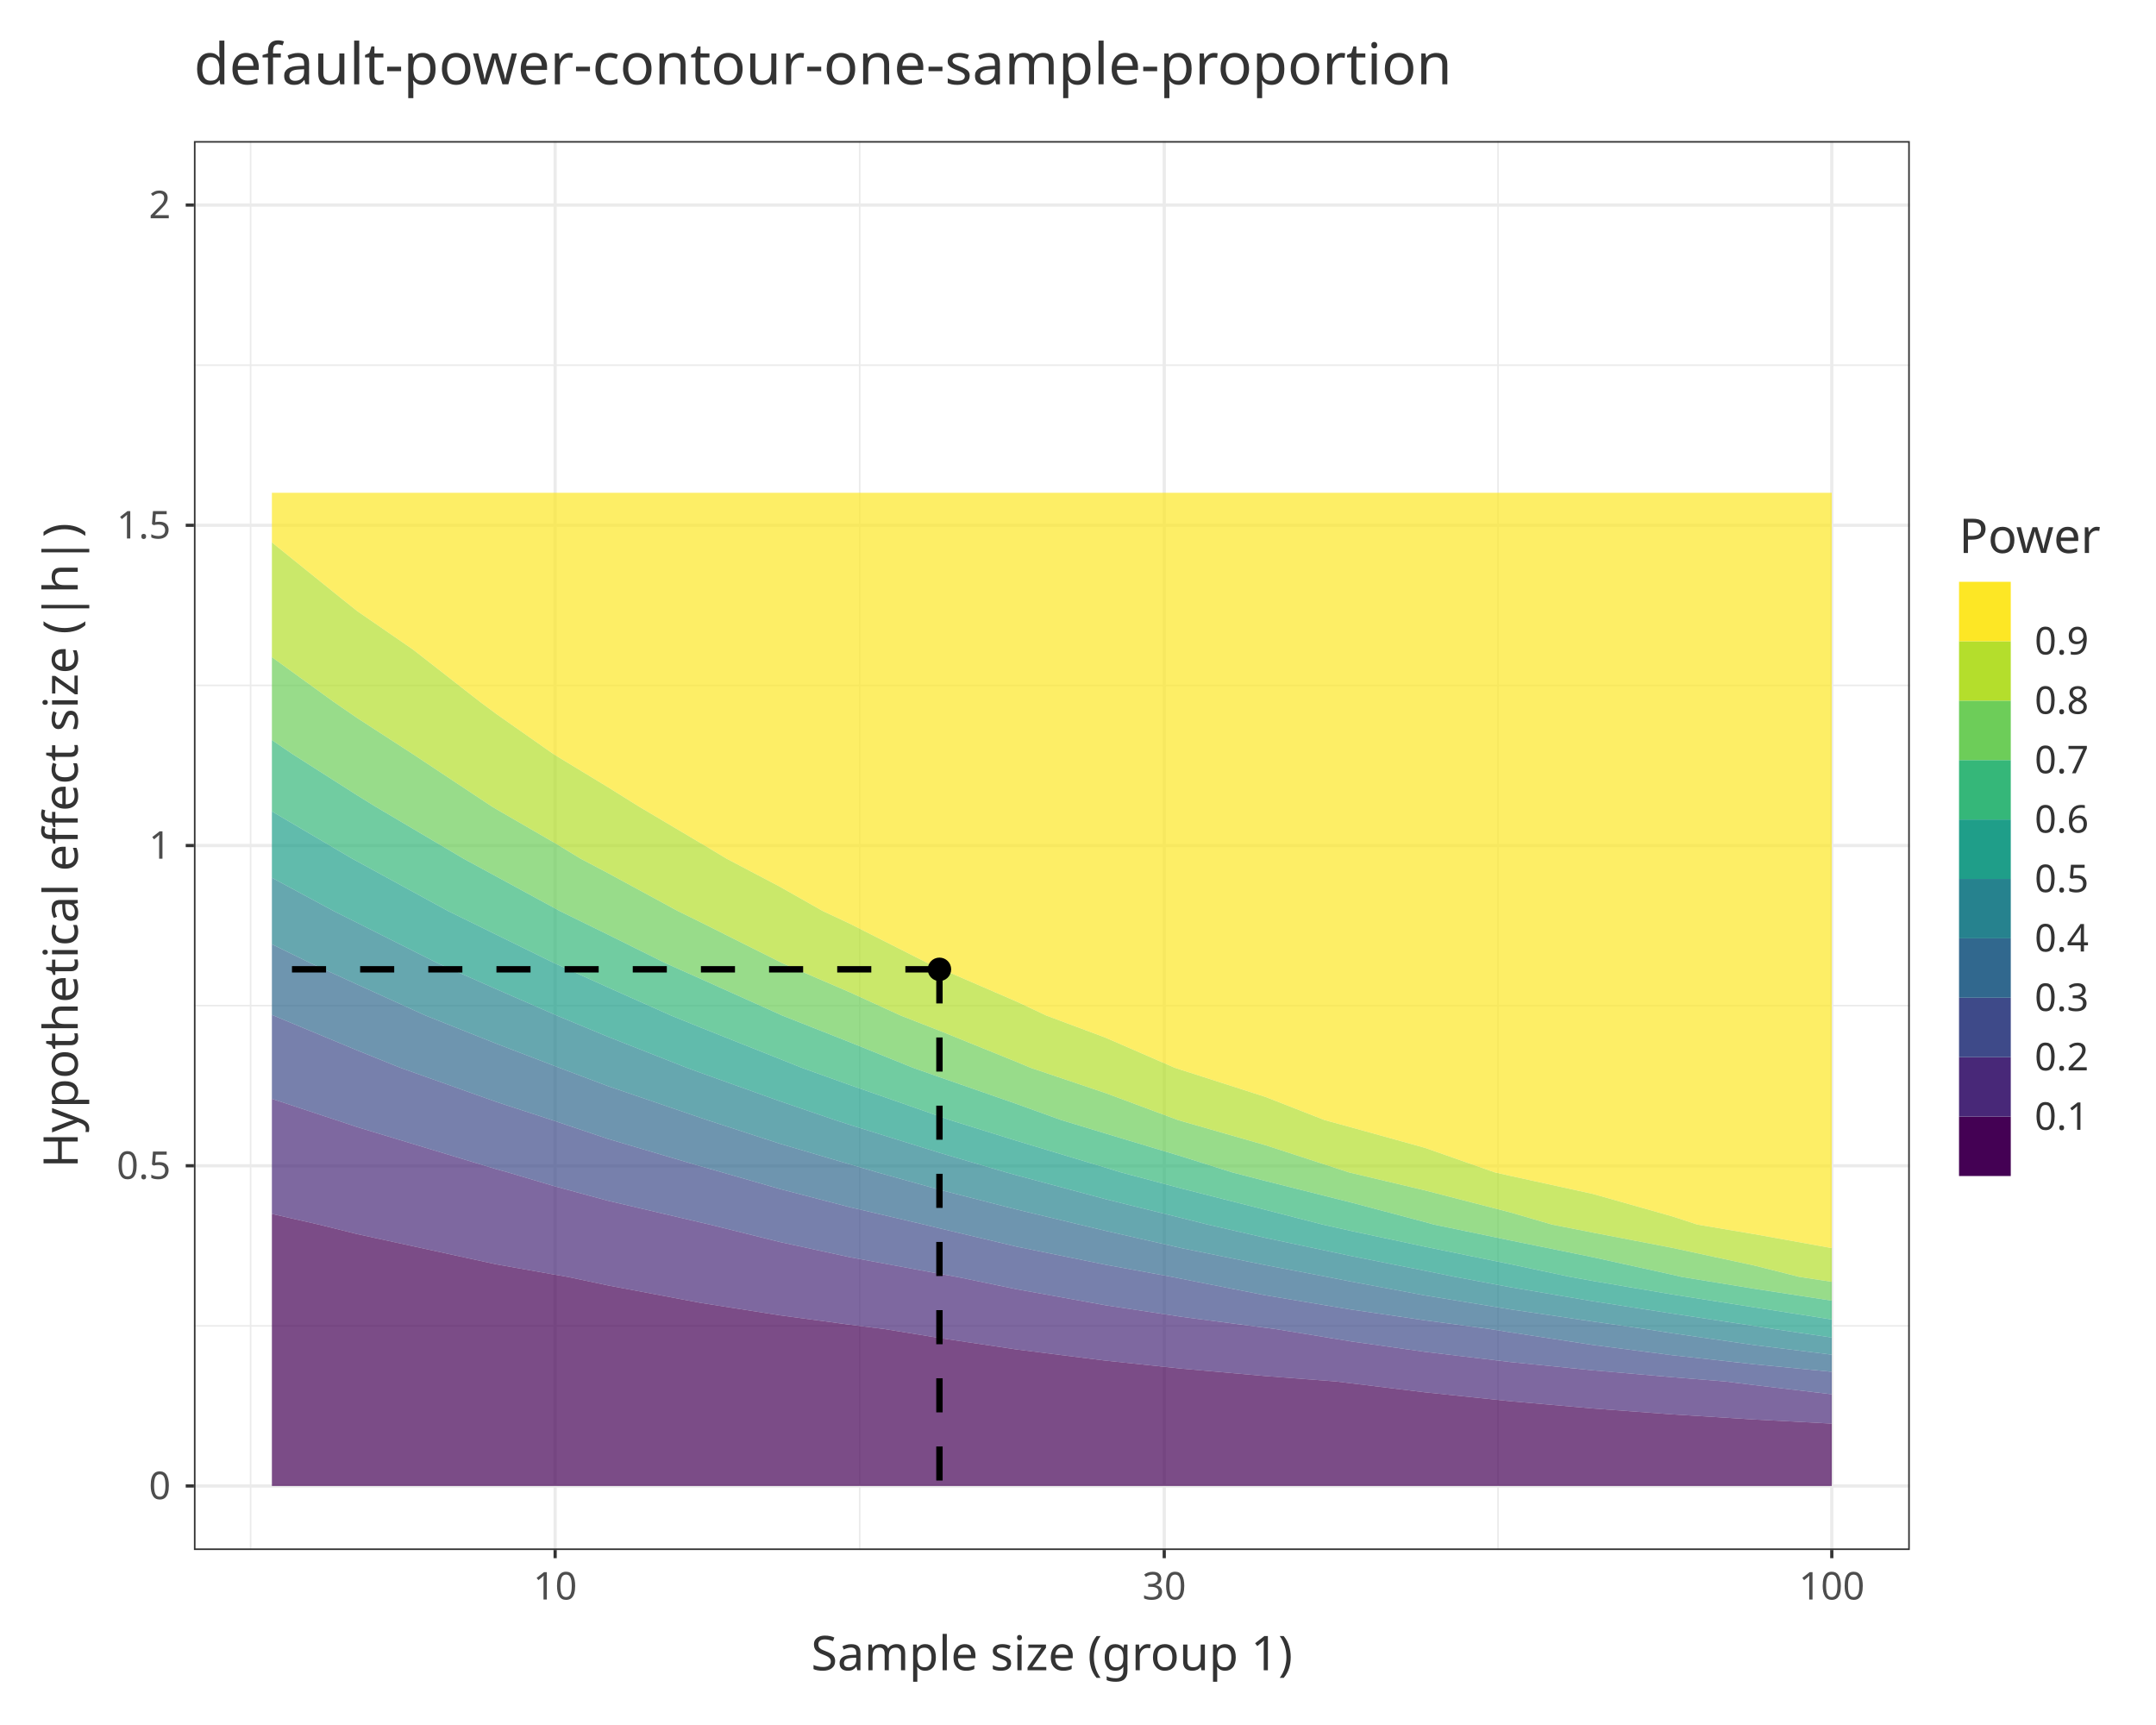
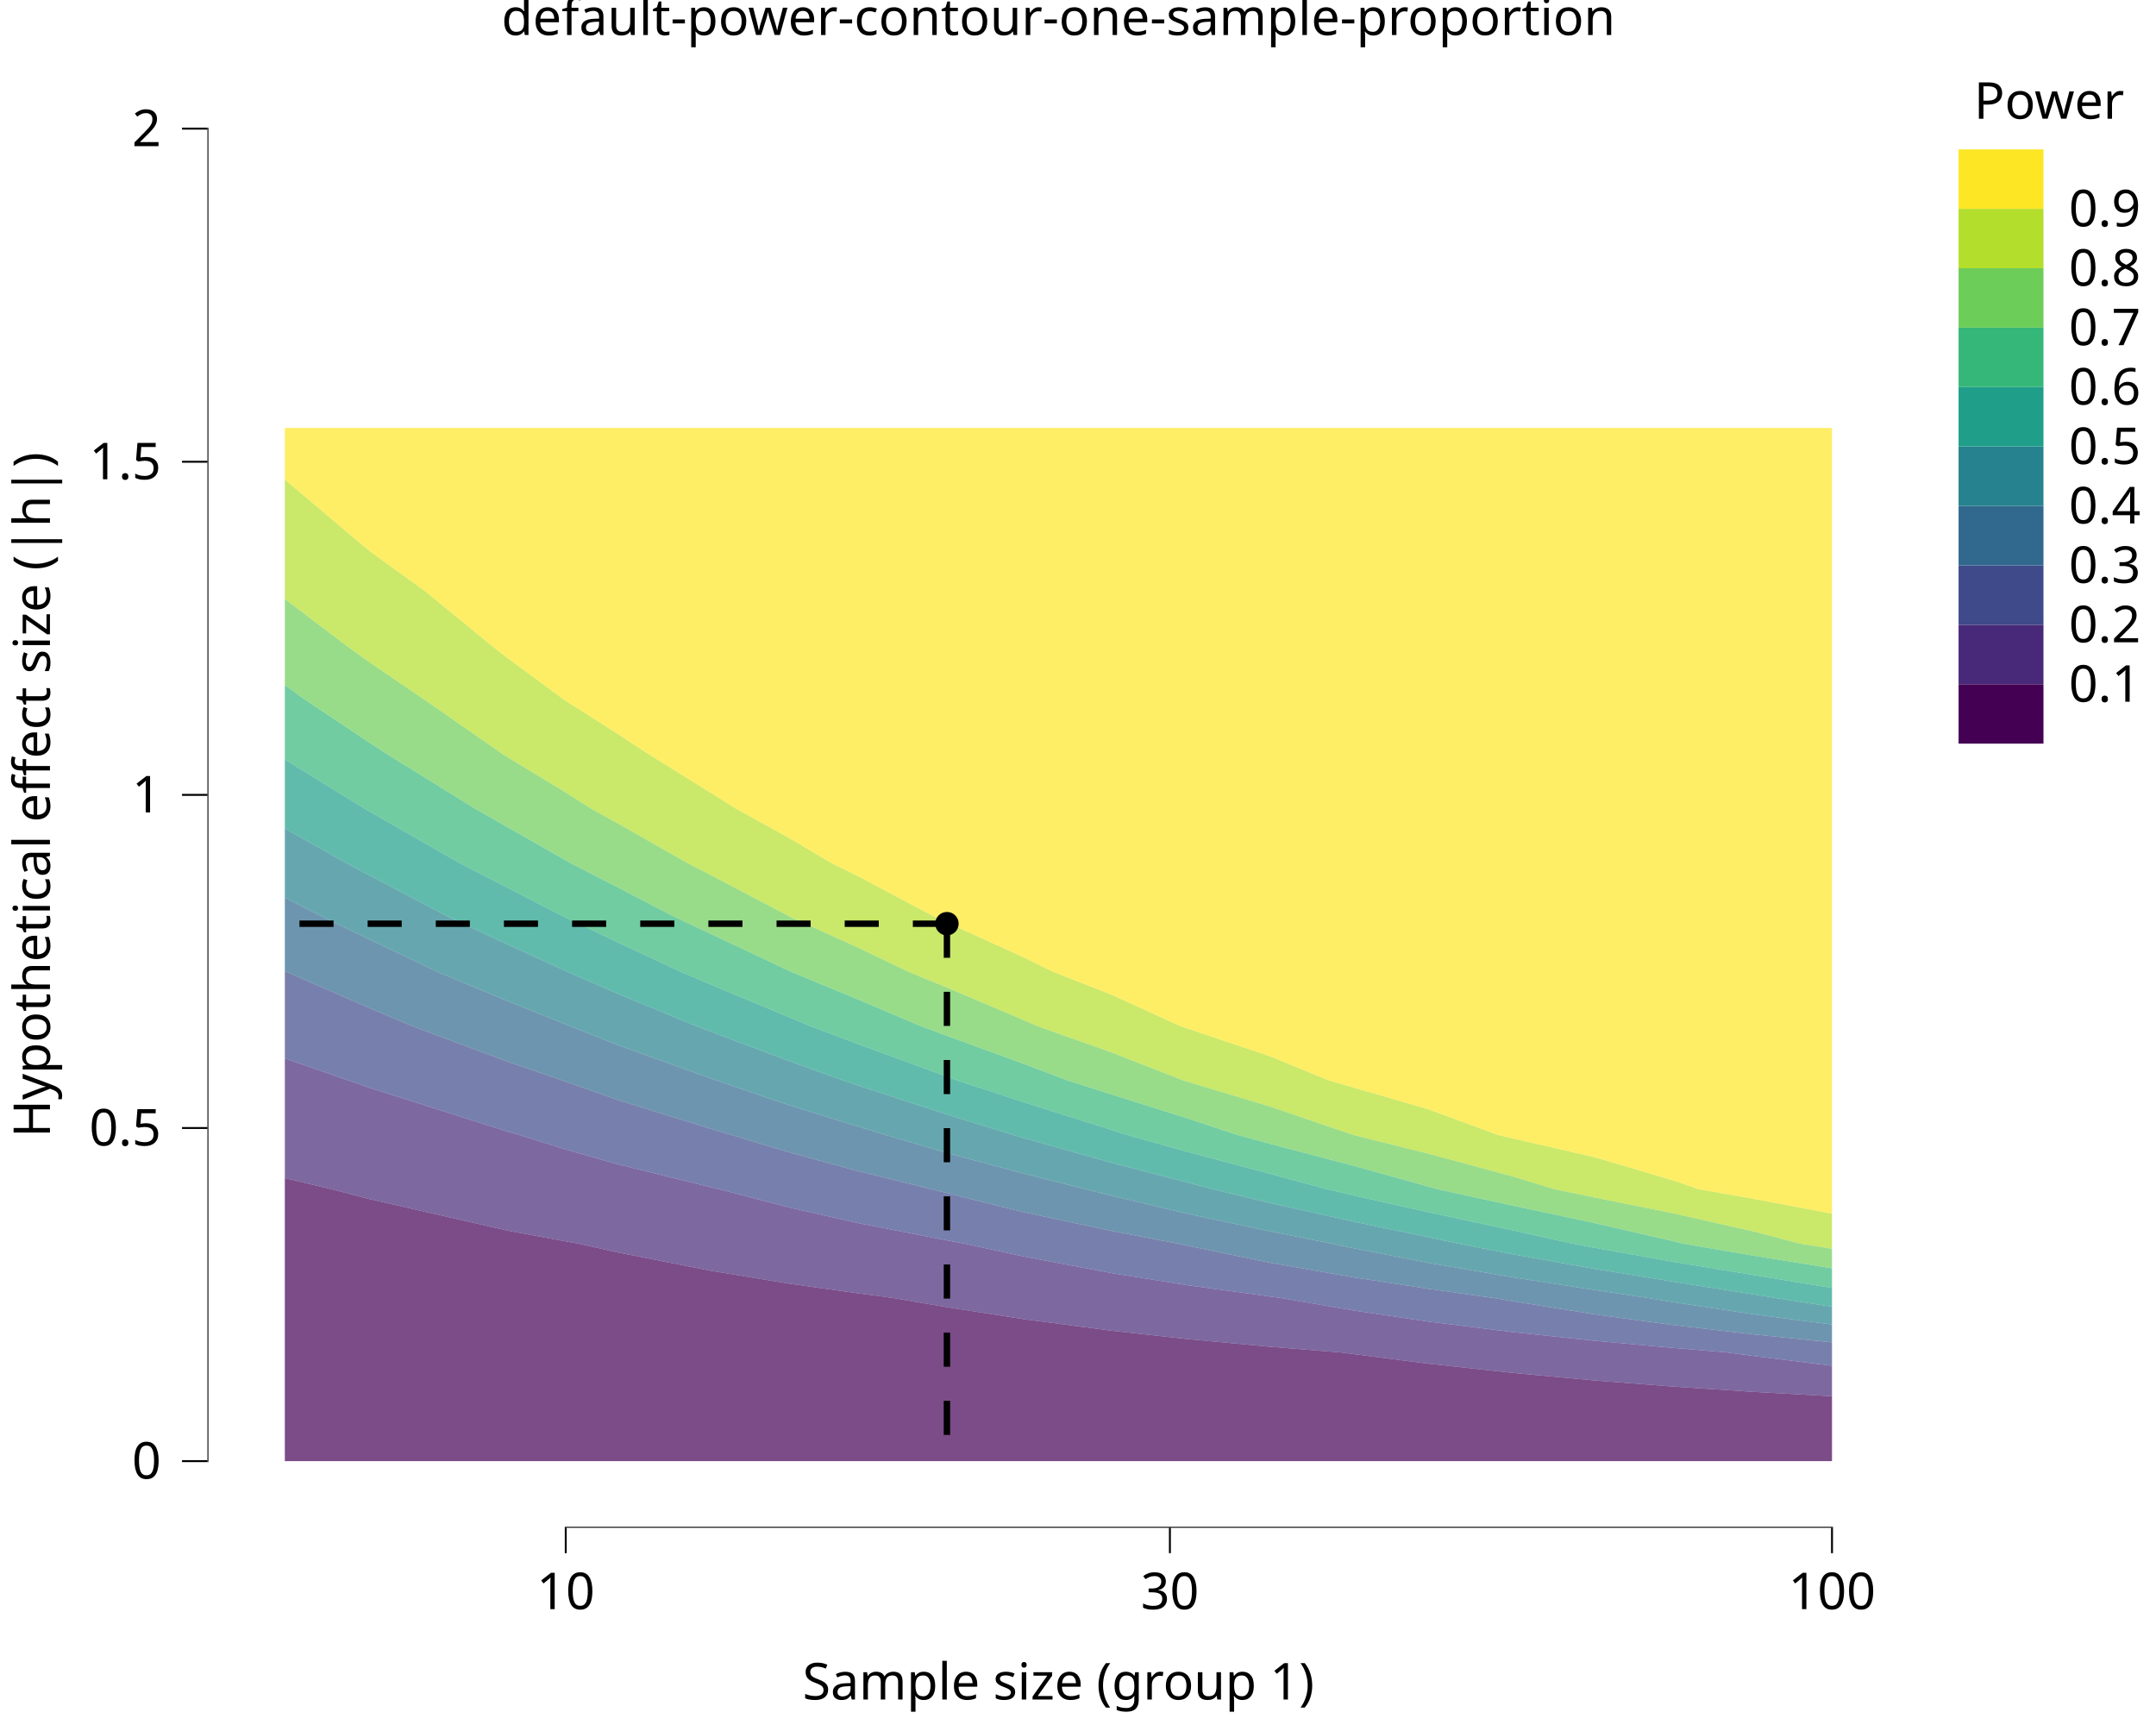
<svg xmlns="http://www.w3.org/2000/svg" class="svglite" data-engine-version="2.0" width="720.00pt" height="576.00pt" viewBox="0 0 720.00 576.00">
  <defs>
    <style type="text/css">
    .svglite line, .svglite polyline, .svglite polygon, .svglite path, .svglite rect, .svglite circle {
      fill: none;
      stroke: #000000;
      stroke-linecap: round;
      stroke-linejoin: round;
      stroke-miterlimit: 10.00;
    }
  </style>
  </defs>
  <rect width="100%" height="100%" style="stroke: none; fill: #FFFFFF;" />
  <defs>
    <clipPath id="cpMC4wMHw3MjAuMDB8MC4wMHw1NzYuMDA=">
      <rect x="0.00" y="0.00" width="720.00" height="576.00" />
    </clipPath>
  </defs>
  <g clip-path="url(#cpMC4wMHw3MjAuMDB8MC4wMHw1NzYuMDA=)">
-     <rect x="0.00" y="0.00" width="720.00" height="576.00" style="stroke-width: 1.07; stroke: none;" />
+     <rect x="0.00" y="0.00" width="720.00" height="576.00" style="stroke-width: 10.67; stroke: none;" />
  </g>
  <defs>
-     <clipPath id="cpNjQuNzZ8NjM3Ljc4fDQ3LjA5fDUxNy41Nw==">
-       <rect x="64.76" y="47.09" width="573.02" height="470.49" />
+     <clipPath id="cpNjkuMjh8NjM3LjYzfDIwLjcxfDUxMC4xNA==">
+       <rect x="69.28" y="20.71" width="568.35" height="489.43" />
    </clipPath>
  </defs>
-   <g clip-path="url(#cpNjQuNzZ8NjM3Ljc4fDQ3LjA5fDUxNy41Nw==)">
-     <rect x="64.76" y="47.09" width="573.02" height="470.49" style="stroke-width: 1.07; stroke: none; fill: #FFFFFF;" />
-     <polyline points="64.76,442.72 637.78,442.72 " style="stroke-width: 0.53; stroke: #EBEBEB; stroke-linecap: butt;" />
-     <polyline points="64.76,335.79 637.78,335.79 " style="stroke-width: 0.53; stroke: #EBEBEB; stroke-linecap: butt;" />
-     <polyline points="64.76,228.87 637.78,228.87 " style="stroke-width: 0.53; stroke: #EBEBEB; stroke-linecap: butt;" />
-     <polyline points="64.76,121.94 637.78,121.94 " style="stroke-width: 0.53; stroke: #EBEBEB; stroke-linecap: butt;" />
-     <polyline points="83.68,517.57 83.68,47.09 " style="stroke-width: 0.53; stroke: #EBEBEB; stroke-linecap: butt;" />
-     <polyline points="287.10,517.57 287.10,47.09 " style="stroke-width: 0.53; stroke: #EBEBEB; stroke-linecap: butt;" />
-     <polyline points="500.27,517.57 500.27,47.09 " style="stroke-width: 0.53; stroke: #EBEBEB; stroke-linecap: butt;" />
-     <polyline points="64.76,496.19 637.78,496.19 " style="stroke-width: 1.07; stroke: #EBEBEB; stroke-linecap: butt;" />
-     <polyline points="64.76,389.26 637.78,389.26 " style="stroke-width: 1.07; stroke: #EBEBEB; stroke-linecap: butt;" />
-     <polyline points="64.76,282.33 637.78,282.33 " style="stroke-width: 1.07; stroke: #EBEBEB; stroke-linecap: butt;" />
-     <polyline points="64.76,175.40 637.78,175.40 " style="stroke-width: 1.07; stroke: #EBEBEB; stroke-linecap: butt;" />
-     <polyline points="64.76,68.47 637.78,68.47 " style="stroke-width: 1.07; stroke: #EBEBEB; stroke-linecap: butt;" />
-     <polyline points="185.39,517.57 185.39,47.09 " style="stroke-width: 1.07; stroke: #EBEBEB; stroke-linecap: butt;" />
-     <polyline points="388.80,517.57 388.80,47.09 " style="stroke-width: 1.07; stroke: #EBEBEB; stroke-linecap: butt;" />
-     <polyline points="611.73,517.57 611.73,47.09 " style="stroke-width: 1.07; stroke: #EBEBEB; stroke-linecap: butt;" />
-     <path d="M 90.80 408.91 L 90.80 426.37 L 90.80 443.82 L 90.80 461.28 L 90.80 478.73 L 90.80 496.19 L 119.34 496.19 L 165.88 496.19 L 185.39 496.19 L 203.03 496.19 L 233.97 496.19 L 260.46 496.19 L 283.64 496.19 L 313.73 496.19 L 339.61 496.19 L 369.30 496.19 L 394.88 496.19 L 422.56 496.19 L 451.11 496.19 L 475.83 496.19 L 504.37 496.19 L 531.97 496.19 L 558.46 496.19 L 585.95 496.19 L 611.73 496.19 L 611.73 478.73 L 611.73 475.36 L 585.95 474.00 L 558.46 472.28 L 531.97 470.31 L 504.37 467.88 L 475.83 464.91 L 451.11 461.89 L 446.12 461.28 L 422.56 459.48 L 394.88 457.03 L 369.30 454.34 L 339.61 450.62 L 313.73 446.77 L 295.64 443.82 L 283.64 442.31 L 260.46 439.20 L 233.97 435.04 L 203.03 429.22 L 189.61 426.37 L 185.39 425.65 L 165.88 422.21 L 119.34 412.09 L 106.53 408.91 L 90.80 405.34 Z" style="fill-rule: evenodd; fill: #440154; fill-opacity: 0.70; stroke-width: 1.07; stroke: none; stroke-linecap: butt;" />
-     <path d="M 90.80 366.91 L 90.80 374.00 L 90.80 391.46 L 90.80 405.34 L 106.53 408.91 L 119.34 412.09 L 165.88 422.21 L 185.39 425.65 L 189.61 426.37 L 203.03 429.22 L 233.97 435.04 L 260.46 439.20 L 283.64 442.31 L 295.64 443.82 L 313.73 446.77 L 339.61 450.62 L 369.30 454.34 L 394.88 457.03 L 422.56 459.48 L 446.12 461.28 L 451.11 461.89 L 475.83 464.91 L 504.37 467.88 L 531.97 470.31 L 558.46 472.28 L 585.95 474.00 L 611.73 475.36 L 611.73 465.57 L 585.95 462.51 L 576.09 461.28 L 558.46 459.86 L 531.97 457.57 L 504.37 454.80 L 475.83 451.39 L 451.11 447.90 L 426.18 443.82 L 422.56 443.35 L 394.88 439.74 L 369.30 435.86 L 339.61 430.51 L 319.56 426.37 L 313.73 425.33 L 283.64 419.76 L 260.46 414.73 L 237.07 408.91 L 233.97 408.20 L 203.03 400.94 L 185.39 396.16 L 169.59 391.46 L 165.88 390.44 L 119.34 376.36 L 112.24 374.00 Z" style="fill-rule: evenodd; fill: #482878; fill-opacity: 0.70; stroke-width: 1.07; stroke: none; stroke-linecap: butt;" />
-     <path d="M 90.80 338.88 L 90.80 339.09 L 90.80 356.55 L 90.80 366.91 L 112.24 374.00 L 119.34 376.36 L 165.88 390.44 L 169.59 391.46 L 185.39 396.16 L 203.03 400.94 L 233.97 408.20 L 237.07 408.91 L 260.46 414.73 L 283.64 419.76 L 313.73 425.33 L 319.56 426.37 L 339.61 430.51 L 369.30 435.86 L 394.88 439.74 L 422.56 443.35 L 426.18 443.82 L 451.11 447.90 L 475.83 451.39 L 504.37 454.80 L 531.97 457.57 L 558.46 459.86 L 576.09 461.28 L 585.95 462.51 L 611.73 465.57 L 611.73 461.28 L 611.73 458.06 L 585.95 455.56 L 558.46 452.52 L 531.97 449.10 L 504.37 444.88 L 497.80 443.82 L 475.83 440.86 L 451.11 437.26 L 422.56 432.51 L 394.88 427.07 L 391.44 426.37 L 369.30 422.33 L 339.61 416.29 L 313.73 410.14 L 308.67 408.91 L 283.64 403.05 L 260.46 397.02 L 241.12 391.46 L 233.97 389.43 L 203.03 380.29 L 185.39 374.35 L 184.35 374.00 L 165.88 367.98 L 133.72 356.55 L 119.34 350.75 L 91.30 339.09 Z" style="fill-rule: evenodd; fill: #3E4A89; fill-opacity: 0.70; stroke-width: 1.07; stroke: none; stroke-linecap: butt;" />
-     <path d="M 90.80 338.88 L 91.30 339.09 L 119.34 350.75 L 133.72 356.55 L 165.88 367.98 L 184.35 374.00 L 185.39 374.35 L 203.03 380.29 L 233.97 389.43 L 241.12 391.46 L 260.46 397.02 L 283.64 403.05 L 308.67 408.91 L 313.73 410.14 L 339.61 416.29 L 369.30 422.33 L 391.44 426.37 L 394.88 427.07 L 422.56 432.51 L 451.11 437.26 L 475.83 440.86 L 497.80 443.82 L 504.37 444.88 L 531.97 449.10 L 558.46 452.52 L 585.95 455.56 L 611.73 458.06 L 611.73 452.34 L 585.95 449.15 L 558.46 445.18 L 549.74 443.82 L 531.97 441.27 L 504.37 437.21 L 475.83 432.55 L 451.11 427.92 L 443.19 426.37 L 422.56 422.43 L 394.88 416.83 L 369.30 411.01 L 360.51 408.91 L 339.61 403.89 L 313.73 397.26 L 292.98 391.46 L 283.64 388.73 L 260.46 381.90 L 236.18 374.00 L 233.97 373.25 L 203.03 362.67 L 186.80 356.55 L 185.39 356.01 L 165.88 348.54 L 142.11 339.09 L 119.34 328.75 L 103.79 321.64 L 90.80 315.30 L 90.80 321.64 Z" style="fill-rule: evenodd; fill: #31688E; fill-opacity: 0.70; stroke-width: 1.07; stroke: none; stroke-linecap: butt;" />
-     <path d="M 90.80 304.18 L 90.80 315.30 L 103.79 321.64 L 119.34 328.75 L 142.11 339.09 L 165.88 348.54 L 185.39 356.01 L 186.80 356.55 L 203.03 362.67 L 233.97 373.25 L 236.18 374.00 L 260.46 381.90 L 283.64 388.73 L 292.98 391.46 L 313.73 397.26 L 339.61 403.89 L 360.51 408.91 L 369.30 411.01 L 394.88 416.83 L 422.56 422.43 L 443.19 426.37 L 451.11 427.92 L 475.83 432.55 L 504.37 437.21 L 531.97 441.27 L 549.74 443.82 L 558.46 445.18 L 585.95 449.15 L 611.73 452.34 L 611.73 446.61 L 592.60 443.82 L 585.95 442.77 L 558.46 438.62 L 531.97 434.50 L 504.37 429.81 L 485.98 426.37 L 475.83 424.31 L 451.11 419.38 L 422.56 413.33 L 403.38 408.91 L 394.88 406.78 L 369.30 400.44 L 339.61 392.47 L 335.96 391.46 L 313.73 384.92 L 283.64 375.55 L 278.87 374.00 L 260.46 367.71 L 233.97 358.22 L 229.37 356.55 L 203.03 346.19 L 185.91 339.09 L 185.39 338.86 L 165.88 330.35 L 146.17 321.64 L 119.34 308.16 L 111.38 304.18 L 90.80 293.09 Z" style="fill-rule: evenodd; fill: #26828E; fill-opacity: 0.70; stroke-width: 1.07; stroke: none; stroke-linecap: butt;" />
-     <path d="M 90.80 270.93 L 90.80 286.73 L 90.80 293.09 L 111.38 304.18 L 119.34 308.16 L 146.17 321.64 L 165.88 330.35 L 185.39 338.86 L 185.91 339.09 L 203.03 346.19 L 229.37 356.55 L 233.97 358.22 L 260.46 367.71 L 278.87 374.00 L 283.64 375.55 L 313.73 384.92 L 335.96 391.46 L 339.61 392.47 L 369.30 400.44 L 394.88 406.78 L 403.38 408.91 L 422.56 413.33 L 451.11 419.38 L 475.83 424.31 L 485.98 426.37 L 504.37 429.81 L 531.97 434.50 L 558.46 438.62 L 585.95 442.77 L 592.60 443.82 L 611.73 446.61 L 611.73 443.82 L 611.73 440.59 L 585.95 436.55 L 558.46 432.23 L 531.97 427.73 L 524.42 426.37 L 504.37 422.12 L 475.83 416.28 L 451.11 411.00 L 441.77 408.91 L 422.56 403.96 L 394.88 396.93 L 374.32 391.46 L 369.30 389.91 L 339.61 380.96 L 317.25 374.00 L 313.73 372.75 L 283.64 362.24 L 267.78 356.55 L 260.46 353.62 L 233.97 343.09 L 224.09 339.09 L 203.03 329.70 L 185.39 321.73 L 185.18 321.64 L 165.88 312.16 L 149.61 304.18 L 119.34 287.65 L 117.64 286.73 Z" style="fill-rule: evenodd; fill: #1F9E89; fill-opacity: 0.70; stroke-width: 1.07; stroke: none; stroke-linecap: butt;" />
-     <path d="M 90.80 247.11 L 90.80 251.81 L 90.80 269.27 L 90.80 270.93 L 117.64 286.73 L 119.34 287.65 L 149.61 304.18 L 165.88 312.16 L 185.18 321.64 L 185.39 321.73 L 203.03 329.70 L 224.09 339.09 L 233.97 343.09 L 260.46 353.62 L 267.78 356.55 L 283.64 362.24 L 313.73 372.75 L 317.25 374.00 L 339.61 380.96 L 369.30 389.91 L 374.32 391.46 L 394.88 396.93 L 422.56 403.96 L 441.77 408.91 L 451.11 411.00 L 475.83 416.28 L 504.37 422.12 L 524.42 426.37 L 531.97 427.73 L 558.46 432.23 L 585.95 436.55 L 611.73 440.59 L 611.73 434.30 L 585.95 430.34 L 561.58 426.37 L 558.46 425.64 L 531.97 419.80 L 504.37 414.19 L 478.95 408.91 L 475.83 408.05 L 451.11 401.50 L 422.56 394.32 L 411.47 391.46 L 394.88 386.22 L 369.30 378.52 L 354.42 374.00 L 339.61 368.66 L 313.73 359.65 L 304.92 356.55 L 283.64 347.94 L 261.22 339.09 L 260.46 338.74 L 233.97 326.83 L 222.32 321.64 L 203.03 312.07 L 186.91 304.18 L 185.39 303.34 L 165.88 292.73 L 154.83 286.73 L 125.29 269.27 L 119.34 265.59 L 97.71 251.81 Z" style="fill-rule: evenodd; fill: #35B779; fill-opacity: 0.70; stroke-width: 1.07; stroke: none; stroke-linecap: butt;" />
-     <path d="M 90.80 219.42 L 90.80 234.36 L 90.80 247.11 L 97.71 251.81 L 119.34 265.59 L 125.29 269.27 L 154.83 286.73 L 165.88 292.73 L 185.39 303.34 L 186.91 304.18 L 203.03 312.07 L 222.32 321.64 L 233.97 326.83 L 260.46 338.74 L 261.22 339.09 L 283.64 347.94 L 304.92 356.55 L 313.73 359.65 L 339.61 368.66 L 354.42 374.00 L 369.30 378.52 L 394.88 386.22 L 411.47 391.46 L 422.56 394.32 L 451.11 401.50 L 475.83 408.05 L 478.95 408.91 L 504.37 414.19 L 531.97 419.80 L 558.46 425.64 L 561.58 426.37 L 585.95 430.34 L 611.73 434.30 L 611.73 428.00 L 600.94 426.37 L 585.95 422.59 L 558.46 416.67 L 531.97 411.58 L 518.37 408.91 L 504.37 404.83 L 475.83 397.47 L 451.11 391.62 L 450.46 391.46 L 422.56 382.37 L 394.88 374.43 L 393.41 374.00 L 369.30 365.02 L 344.18 356.55 L 339.61 354.63 L 313.73 344.15 L 300.77 339.09 L 283.64 331.26 L 261.31 321.64 L 260.46 321.20 L 233.97 307.93 L 226.33 304.18 L 203.03 291.53 L 193.92 286.73 L 185.39 281.55 L 165.88 270.26 L 164.23 269.27 L 137.90 251.81 L 119.34 239.78 L 111.45 234.36 Z" style="fill-rule: evenodd; fill: #6DCD59; fill-opacity: 0.70; stroke-width: 1.07; stroke: none; stroke-linecap: butt;" />
-     <path d="M 90.80 181.99 L 90.80 199.45 L 90.80 216.90 L 90.80 219.42 L 111.45 234.36 L 119.34 239.78 L 137.90 251.81 L 164.23 269.27 L 165.88 270.26 L 185.39 281.55 L 193.92 286.73 L 203.03 291.53 L 226.33 304.18 L 233.97 307.93 L 260.46 321.20 L 261.31 321.64 L 283.64 331.26 L 300.77 339.09 L 313.73 344.15 L 339.61 354.63 L 344.18 356.55 L 369.30 365.02 L 393.41 374.00 L 394.88 374.43 L 422.56 382.37 L 450.46 391.46 L 451.11 391.62 L 475.83 397.47 L 504.37 404.83 L 518.37 408.91 L 531.97 411.58 L 558.46 416.67 L 585.95 422.59 L 600.94 426.37 L 611.73 428.00 L 611.73 426.37 L 611.73 416.75 L 585.95 412.11 L 566.89 408.91 L 558.46 406.16 L 531.97 398.67 L 504.37 392.63 L 499.16 391.46 L 475.83 383.26 L 451.11 376.40 L 442.34 374.00 L 422.56 366.26 L 394.88 357.37 L 392.33 356.55 L 369.30 346.53 L 349.40 339.09 L 339.61 334.48 L 313.73 323.29 L 309.89 321.64 L 283.64 308.35 L 274.74 304.18 L 260.46 296.09 L 242.66 286.73 L 233.97 281.52 L 213.31 269.27 L 203.03 262.85 L 185.39 252.14 L 184.86 251.81 L 165.88 238.49 L 160.32 234.36 L 137.95 216.90 L 119.34 204.08 L 113.54 199.45 L 91.89 181.99 L 90.80 181.09 Z" style="fill-rule: evenodd; fill: #B4DE2C; fill-opacity: 0.70; stroke-width: 1.07; stroke: none; stroke-linecap: butt;" />
-     <path d="M 611.73 164.54 L 585.95 164.54 L 558.46 164.54 L 531.97 164.54 L 504.37 164.54 L 475.83 164.54 L 451.11 164.54 L 422.56 164.54 L 394.88 164.54 L 369.30 164.54 L 339.61 164.54 L 313.73 164.54 L 283.64 164.54 L 260.46 164.54 L 233.97 164.54 L 203.03 164.54 L 185.39 164.54 L 165.88 164.54 L 119.34 164.54 L 90.80 164.54 L 90.80 181.09 L 91.89 181.99 L 113.54 199.45 L 119.34 204.08 L 137.95 216.90 L 160.32 234.36 L 165.88 238.49 L 184.86 251.81 L 185.39 252.14 L 203.03 262.85 L 213.31 269.27 L 233.97 281.52 L 242.66 286.73 L 260.46 296.09 L 274.74 304.18 L 283.64 308.35 L 309.89 321.64 L 313.73 323.29 L 339.61 334.48 L 349.40 339.09 L 369.30 346.53 L 392.33 356.55 L 394.88 357.37 L 422.56 366.26 L 442.34 374.00 L 451.11 376.40 L 475.83 383.26 L 499.16 391.46 L 504.37 392.63 L 531.97 398.67 L 558.46 406.16 L 566.89 408.91 L 585.95 412.11 L 611.73 416.75 L 611.73 408.91 L 611.73 391.46 L 611.73 374.00 L 611.73 356.55 L 611.73 339.09 L 611.73 321.64 L 611.73 304.18 L 611.73 286.73 L 611.73 269.27 L 611.73 251.81 L 611.73 234.36 L 611.73 216.90 L 611.73 199.45 L 611.73 181.99 Z" style="fill-rule: evenodd; fill: #FDE725; fill-opacity: 0.70; stroke-width: 1.07; stroke: none; stroke-linecap: butt;" />
-     <line x1="313.73" y1="323.67" x2="313.73" y2="496.19" style="stroke-width: 2.13; stroke-dasharray: 11.38,11.38; stroke-linecap: butt;" />
-     <line x1="313.73" y1="323.67" x2="90.80" y2="323.67" style="stroke-width: 2.13; stroke-dasharray: 11.38,11.38; stroke-linecap: butt;" />
-     <circle cx="313.73" cy="323.67" r="3.56" style="stroke-width: 0.71; fill: #000000;" />
-     <rect x="64.76" y="47.09" width="573.02" height="470.49" style="stroke-width: 1.07; stroke: #333333;" />
+   <g clip-path="url(#cpNjkuMjh8NjM3LjYzfDIwLjcxfDUxMC4xNA==)">
+     <rect x="69.28" y="20.71" width="568.35" height="489.43" style="stroke-width: 10.67; stroke: none;" />
+     <path d="M 95.12 397.10 L 95.12 415.26 L 95.12 433.42 L 95.12 451.58 L 95.12 469.73 L 95.12 487.89 L 123.43 487.89 L 169.58 487.89 L 188.93 487.89 L 206.43 487.89 L 237.11 487.89 L 263.39 487.89 L 286.38 487.89 L 316.23 487.89 L 341.89 487.89 L 371.34 487.89 L 396.71 487.89 L 424.17 487.89 L 452.48 487.89 L 477.01 487.89 L 505.32 487.89 L 532.69 487.89 L 558.97 487.89 L 586.22 487.89 L 611.80 487.89 L 611.80 469.73 L 611.80 466.22 L 586.22 464.81 L 558.97 463.02 L 532.69 460.97 L 505.32 458.45 L 477.01 455.35 L 452.48 452.21 L 447.54 451.58 L 424.17 449.71 L 396.71 447.15 L 371.34 444.36 L 341.89 440.49 L 316.23 436.49 L 298.28 433.42 L 286.38 431.84 L 263.39 428.61 L 237.11 424.28 L 206.43 418.23 L 193.12 415.26 L 188.93 414.51 L 169.58 410.94 L 123.43 400.41 L 110.72 397.10 L 95.12 393.39 Z" style="fill-rule: evenodd; fill: #440154; fill-opacity: 0.70; stroke-width: 1.07; stroke: none; stroke-linecap: butt;" />
+     <path d="M 95.12 353.41 L 95.12 360.79 L 95.12 378.94 L 95.12 393.39 L 110.72 397.10 L 123.43 400.41 L 169.58 410.94 L 188.93 414.51 L 193.12 415.26 L 206.43 418.23 L 237.11 424.28 L 263.39 428.61 L 286.38 431.84 L 298.28 433.42 L 316.23 436.49 L 341.89 440.49 L 371.34 444.36 L 396.71 447.15 L 424.17 449.71 L 447.54 451.58 L 452.48 452.21 L 477.01 455.35 L 505.32 458.45 L 532.69 460.97 L 558.97 463.02 L 586.22 464.81 L 611.80 466.22 L 611.80 456.04 L 586.22 452.86 L 576.45 451.58 L 558.97 450.10 L 532.69 447.72 L 505.32 444.83 L 477.01 441.30 L 452.48 437.66 L 427.76 433.42 L 424.17 432.93 L 396.71 429.17 L 371.34 425.13 L 341.89 419.57 L 322.02 415.26 L 316.23 414.18 L 286.38 408.38 L 263.39 403.15 L 240.19 397.10 L 237.11 396.37 L 206.43 388.81 L 188.93 383.83 L 173.27 378.94 L 169.58 377.89 L 123.43 363.24 L 116.38 360.79 Z" style="fill-rule: evenodd; fill: #482878; fill-opacity: 0.70; stroke-width: 1.07; stroke: none; stroke-linecap: butt;" />
+     <path d="M 95.12 324.25 L 95.12 324.47 L 95.12 342.63 L 95.12 353.41 L 116.38 360.79 L 123.43 363.24 L 169.58 377.89 L 173.27 378.94 L 188.93 383.83 L 206.43 388.81 L 237.11 396.37 L 240.19 397.10 L 263.39 403.15 L 286.38 408.38 L 316.23 414.18 L 322.02 415.26 L 341.89 419.57 L 371.34 425.13 L 396.71 429.17 L 424.17 432.93 L 427.76 433.42 L 452.48 437.66 L 477.01 441.30 L 505.32 444.83 L 532.69 447.72 L 558.97 450.10 L 576.45 451.58 L 586.22 452.86 L 611.80 456.04 L 611.80 451.58 L 611.80 448.23 L 586.22 445.63 L 558.97 442.47 L 532.69 438.91 L 505.32 434.52 L 498.79 433.42 L 477.01 430.34 L 452.48 426.60 L 424.17 421.65 L 396.71 415.99 L 393.30 415.26 L 371.34 411.06 L 341.89 404.77 L 316.23 398.38 L 311.21 397.10 L 286.38 391.01 L 263.39 384.73 L 244.21 378.94 L 237.11 376.84 L 206.43 367.33 L 188.93 361.15 L 187.90 360.79 L 169.58 354.52 L 137.69 342.63 L 123.43 336.60 L 95.61 324.47 Z" style="fill-rule: evenodd; fill: #3E4A89; fill-opacity: 0.70; stroke-width: 1.07; stroke: none; stroke-linecap: butt;" />
+     <path d="M 95.12 324.25 L 95.61 324.47 L 123.43 336.60 L 137.69 342.63 L 169.58 354.52 L 187.90 360.79 L 188.93 361.15 L 206.43 367.33 L 237.11 376.84 L 244.21 378.94 L 263.39 384.73 L 286.38 391.01 L 311.21 397.10 L 316.23 398.38 L 341.89 404.77 L 371.34 411.06 L 393.30 415.26 L 396.71 415.99 L 424.17 421.65 L 452.48 426.60 L 477.01 430.34 L 498.79 433.42 L 505.32 434.52 L 532.69 438.91 L 558.97 442.47 L 586.22 445.63 L 611.80 448.23 L 611.80 442.27 L 586.22 438.96 L 558.97 434.83 L 550.31 433.42 L 532.69 430.77 L 505.32 426.54 L 477.01 421.69 L 452.48 416.88 L 444.63 415.26 L 424.17 411.16 L 396.71 405.34 L 371.34 399.28 L 362.63 397.10 L 341.89 391.88 L 316.23 384.99 L 295.65 378.94 L 286.38 376.11 L 263.39 369.00 L 239.31 360.79 L 237.11 360.00 L 206.43 349.00 L 190.33 342.63 L 188.93 342.07 L 169.58 334.30 L 146.01 324.47 L 123.43 313.71 L 108.00 306.31 L 95.12 299.72 L 95.12 306.31 Z" style="fill-rule: evenodd; fill: #31688E; fill-opacity: 0.70; stroke-width: 1.07; stroke: none; stroke-linecap: butt;" />
+     <path d="M 95.12 288.15 L 95.12 299.72 L 108.00 306.31 L 123.43 313.71 L 146.01 324.47 L 169.58 334.30 L 188.93 342.07 L 190.33 342.63 L 206.43 349.00 L 237.11 360.00 L 239.31 360.79 L 263.39 369.00 L 286.38 376.11 L 295.65 378.94 L 316.23 384.99 L 341.89 391.88 L 362.63 397.10 L 371.34 399.28 L 396.71 405.34 L 424.17 411.16 L 444.63 415.26 L 452.48 416.88 L 477.01 421.69 L 505.32 426.54 L 532.69 430.77 L 550.31 433.42 L 558.97 434.83 L 586.22 438.96 L 611.80 442.27 L 611.80 436.32 L 592.82 433.42 L 586.22 432.32 L 558.97 428.00 L 532.69 423.72 L 505.32 418.84 L 487.08 415.26 L 477.01 413.12 L 452.48 407.99 L 424.17 401.70 L 405.15 397.10 L 396.71 394.89 L 371.34 388.29 L 341.89 380.00 L 338.28 378.94 L 316.23 372.14 L 286.38 362.39 L 281.65 360.79 L 263.39 354.24 L 237.11 344.37 L 232.55 342.63 L 206.43 331.86 L 189.45 324.47 L 188.93 324.23 L 169.58 315.38 L 150.04 306.31 L 123.43 292.29 L 115.53 288.15 L 95.12 276.62 Z" style="fill-rule: evenodd; fill: #26828E; fill-opacity: 0.70; stroke-width: 1.07; stroke: none; stroke-linecap: butt;" />
+     <path d="M 95.12 253.57 L 95.12 270.00 L 95.12 276.62 L 115.53 288.15 L 123.43 292.29 L 150.04 306.31 L 169.58 315.38 L 188.93 324.23 L 189.45 324.47 L 206.43 331.86 L 232.55 342.63 L 237.11 344.37 L 263.39 354.24 L 281.65 360.79 L 286.38 362.39 L 316.23 372.14 L 338.28 378.94 L 341.89 380.00 L 371.34 388.29 L 396.71 394.89 L 405.15 397.10 L 424.17 401.70 L 452.48 407.99 L 477.01 413.12 L 487.08 415.26 L 505.32 418.84 L 532.69 423.72 L 558.97 428.00 L 586.22 432.32 L 592.82 433.42 L 611.80 436.32 L 611.80 433.42 L 611.80 430.06 L 586.22 425.86 L 558.97 421.36 L 532.69 416.68 L 525.20 415.26 L 505.32 410.85 L 477.01 404.77 L 452.48 399.28 L 443.23 397.10 L 424.17 391.95 L 396.71 384.64 L 376.33 378.94 L 371.34 377.34 L 341.89 368.03 L 319.72 360.79 L 316.23 359.49 L 286.38 348.56 L 270.65 342.63 L 263.39 339.59 L 237.11 328.63 L 227.32 324.47 L 206.43 314.70 L 188.93 306.41 L 188.73 306.31 L 169.58 296.46 L 153.44 288.15 L 123.43 270.96 L 121.74 270.00 Z" style="fill-rule: evenodd; fill: #1F9E89; fill-opacity: 0.70; stroke-width: 1.07; stroke: none; stroke-linecap: butt;" />
+     <path d="M 95.12 228.79 L 95.12 233.68 L 95.12 251.84 L 95.12 253.57 L 121.74 270.00 L 123.43 270.96 L 153.44 288.15 L 169.58 296.46 L 188.73 306.31 L 188.93 306.41 L 206.43 314.70 L 227.32 324.47 L 237.11 328.63 L 263.39 339.59 L 270.65 342.63 L 286.38 348.56 L 316.23 359.49 L 319.72 360.79 L 341.89 368.03 L 371.34 377.34 L 376.33 378.94 L 396.71 384.64 L 424.17 391.95 L 443.23 397.10 L 452.48 399.28 L 477.01 404.77 L 505.32 410.85 L 525.20 415.26 L 532.69 416.68 L 558.97 421.36 L 586.22 425.86 L 611.80 430.06 L 611.80 423.51 L 586.22 419.39 L 562.05 415.26 L 558.97 414.50 L 532.69 408.43 L 505.32 402.60 L 480.10 397.10 L 477.01 396.21 L 452.48 389.39 L 424.17 381.93 L 413.17 378.94 L 396.71 373.49 L 371.34 365.49 L 356.59 360.79 L 341.89 355.23 L 316.23 345.86 L 307.49 342.63 L 286.38 333.67 L 264.15 324.47 L 263.39 324.11 L 237.11 311.72 L 225.56 306.31 L 206.43 296.36 L 190.44 288.15 L 188.93 287.28 L 169.58 276.24 L 158.62 270.00 L 129.32 251.84 L 123.43 248.01 L 101.97 233.68 Z" style="fill-rule: evenodd; fill: #35B779; fill-opacity: 0.70; stroke-width: 1.07; stroke: none; stroke-linecap: butt;" />
+     <path d="M 95.12 199.98 L 95.12 215.52 L 95.12 228.79 L 101.97 233.68 L 123.43 248.01 L 129.32 251.84 L 158.62 270.00 L 169.58 276.24 L 188.93 287.28 L 190.44 288.15 L 206.43 296.36 L 225.56 306.31 L 237.11 311.72 L 263.39 324.11 L 264.15 324.47 L 286.38 333.67 L 307.49 342.63 L 316.23 345.86 L 341.89 355.23 L 356.59 360.79 L 371.34 365.49 L 396.71 373.49 L 413.17 378.94 L 424.17 381.93 L 452.48 389.39 L 477.01 396.21 L 480.10 397.10 L 505.32 402.60 L 532.69 408.43 L 558.97 414.50 L 562.05 415.26 L 586.22 419.39 L 611.80 423.51 L 611.80 416.96 L 601.09 415.26 L 586.22 411.33 L 558.97 405.17 L 532.69 399.88 L 519.20 397.10 L 505.32 392.86 L 477.01 385.21 L 452.48 379.11 L 451.84 378.94 L 424.17 369.49 L 396.71 361.23 L 395.26 360.79 L 371.34 351.45 L 346.43 342.63 L 341.89 340.64 L 316.23 329.74 L 303.37 324.47 L 286.38 316.32 L 264.23 306.31 L 263.39 305.86 L 237.11 292.05 L 229.54 288.15 L 206.43 274.99 L 197.39 270.00 L 188.93 264.61 L 169.58 252.87 L 167.94 251.84 L 141.83 233.68 L 123.43 221.16 L 115.60 215.52 Z" style="fill-rule: evenodd; fill: #6DCD59; fill-opacity: 0.70; stroke-width: 1.07; stroke: none; stroke-linecap: butt;" />
+     <path d="M 95.12 161.05 L 95.12 179.21 L 95.12 197.36 L 95.12 199.98 L 115.60 215.52 L 123.43 221.16 L 141.83 233.68 L 167.94 251.84 L 169.58 252.87 L 188.93 264.61 L 197.39 270.00 L 206.43 274.99 L 229.54 288.15 L 237.11 292.05 L 263.39 305.86 L 264.23 306.31 L 286.38 316.32 L 303.37 324.47 L 316.23 329.74 L 341.89 340.64 L 346.43 342.63 L 371.34 351.45 L 395.26 360.79 L 396.71 361.23 L 424.17 369.49 L 451.84 378.94 L 452.48 379.11 L 477.01 385.21 L 505.32 392.86 L 519.20 397.10 L 532.69 399.88 L 558.97 405.17 L 586.22 411.33 L 601.09 415.26 L 611.80 416.96 L 611.80 415.26 L 611.80 405.26 L 586.22 400.43 L 567.33 397.10 L 558.97 394.24 L 532.69 386.45 L 505.32 380.17 L 500.15 378.94 L 477.01 370.42 L 452.48 363.28 L 443.79 360.79 L 424.17 352.73 L 396.71 343.48 L 394.18 342.63 L 371.34 332.21 L 351.60 324.47 L 341.89 319.68 L 316.23 308.04 L 312.42 306.31 L 286.38 292.49 L 277.55 288.15 L 263.39 279.74 L 245.74 270.00 L 237.11 264.58 L 216.62 251.84 L 206.43 245.16 L 188.93 234.02 L 188.41 233.68 L 169.58 219.82 L 164.07 215.52 L 141.88 197.36 L 123.43 184.02 L 117.67 179.21 L 96.20 161.05 L 95.12 160.10 Z" style="fill-rule: evenodd; fill: #B4DE2C; fill-opacity: 0.70; stroke-width: 1.07; stroke: none; stroke-linecap: butt;" />
+     <path d="M 611.80 142.89 L 586.22 142.89 L 558.97 142.89 L 532.69 142.89 L 505.32 142.89 L 477.01 142.89 L 452.48 142.89 L 424.17 142.89 L 396.71 142.89 L 371.34 142.89 L 341.89 142.89 L 316.23 142.89 L 286.38 142.89 L 263.39 142.89 L 237.11 142.89 L 206.43 142.89 L 188.93 142.89 L 169.58 142.89 L 123.43 142.89 L 95.12 142.89 L 95.12 160.10 L 96.20 161.05 L 117.67 179.21 L 123.43 184.02 L 141.88 197.36 L 164.07 215.52 L 169.58 219.82 L 188.41 233.68 L 188.93 234.02 L 206.43 245.16 L 216.62 251.84 L 237.11 264.58 L 245.74 270.00 L 263.39 279.74 L 277.55 288.15 L 286.38 292.49 L 312.42 306.31 L 316.23 308.04 L 341.89 319.68 L 351.60 324.47 L 371.34 332.21 L 394.18 342.63 L 396.71 343.48 L 424.17 352.73 L 443.79 360.79 L 452.48 363.28 L 477.01 370.42 L 500.15 378.94 L 505.32 380.17 L 532.69 386.45 L 558.97 394.24 L 567.33 397.10 L 586.22 400.43 L 611.80 405.26 L 611.80 397.10 L 611.80 378.94 L 611.80 360.79 L 611.80 342.63 L 611.80 324.47 L 611.80 306.31 L 611.80 288.15 L 611.80 270.00 L 611.80 251.84 L 611.80 233.68 L 611.80 215.52 L 611.80 197.36 L 611.80 179.21 L 611.80 161.05 Z" style="fill-rule: evenodd; fill: #FDE725; fill-opacity: 0.70; stroke-width: 1.07; stroke: none; stroke-linecap: butt;" />
+     <line x1="316.23" y1="308.43" x2="316.23" y2="487.89" style="stroke-width: 2.13; stroke-dasharray: 11.38,11.38; stroke-linecap: butt;" />
+     <line x1="316.23" y1="308.43" x2="95.12" y2="308.43" style="stroke-width: 2.13; stroke-dasharray: 11.38,11.38; stroke-linecap: butt;" />
+     <circle cx="316.23" cy="308.43" r="3.56" style="stroke-width: 0.71; fill: #000000;" />
+     <line x1="188.61" y1="510.14" x2="612.12" y2="510.14" style="stroke-width: 0.64; stroke-linecap: butt;" />
+     <line x1="69.28" y1="488.21" x2="69.28" y2="42.64" style="stroke-width: 0.64; stroke-linecap: butt;" />
+     <rect x="69.28" y="20.71" width="568.35" height="489.43" style="stroke-width: 0.00; stroke: none;" />
  </g>
  <g clip-path="url(#cpMC4wMHw3MjAuMDB8MC4wMHw1NzYuMDA=)">
-     <text x="57.03" y="500.59" text-anchor="end" style="font-size: 12.80px; fill: #4D4D4D; font-family: sans;" textLength="7.12px" lengthAdjust="spacingAndGlyphs">0</text>
-     <text x="57.03" y="393.66" text-anchor="end" style="font-size: 12.80px; fill: #4D4D4D; font-family: sans;" textLength="17.79px" lengthAdjust="spacingAndGlyphs">0.5</text>
-     <text x="57.03" y="286.73" text-anchor="end" style="font-size: 12.80px; fill: #4D4D4D; font-family: sans;" textLength="7.12px" lengthAdjust="spacingAndGlyphs">1</text>
-     <text x="57.03" y="179.81" text-anchor="end" style="font-size: 12.80px; fill: #4D4D4D; font-family: sans;" textLength="17.79px" lengthAdjust="spacingAndGlyphs">1.5</text>
-     <text x="57.03" y="72.88" text-anchor="end" style="font-size: 12.80px; fill: #4D4D4D; font-family: sans;" textLength="7.12px" lengthAdjust="spacingAndGlyphs">2</text>
-     <polyline points="62.02,496.19 64.76,496.19 " style="stroke-width: 1.07; stroke: #333333; stroke-linecap: butt;" />
-     <polyline points="62.02,389.26 64.76,389.26 " style="stroke-width: 1.07; stroke: #333333; stroke-linecap: butt;" />
-     <polyline points="62.02,282.33 64.76,282.33 " style="stroke-width: 1.07; stroke: #333333; stroke-linecap: butt;" />
-     <polyline points="62.02,175.40 64.76,175.40 " style="stroke-width: 1.07; stroke: #333333; stroke-linecap: butt;" />
-     <polyline points="62.02,68.47 64.76,68.47 " style="stroke-width: 1.07; stroke: #333333; stroke-linecap: butt;" />
-     <polyline points="185.39,520.31 185.39,517.57 " style="stroke-width: 1.07; stroke: #333333; stroke-linecap: butt;" />
-     <polyline points="388.80,520.31 388.80,517.57 " style="stroke-width: 1.07; stroke: #333333; stroke-linecap: butt;" />
-     <polyline points="611.73,520.31 611.73,517.57 " style="stroke-width: 1.07; stroke: #333333; stroke-linecap: butt;" />
-     <text x="185.39" y="534.10" text-anchor="middle" style="font-size: 12.80px; fill: #4D4D4D; font-family: sans;" textLength="14.24px" lengthAdjust="spacingAndGlyphs">10</text>
-     <text x="388.80" y="534.10" text-anchor="middle" style="font-size: 12.80px; fill: #4D4D4D; font-family: sans;" textLength="14.24px" lengthAdjust="spacingAndGlyphs">30</text>
-     <text x="611.73" y="534.10" text-anchor="middle" style="font-size: 12.80px; fill: #4D4D4D; font-family: sans;" textLength="21.36px" lengthAdjust="spacingAndGlyphs">100</text>
-     <text x="351.27" y="557.73" text-anchor="middle" style="font-size: 16.00px; fill: #333333; font-family: sans;" textLength="156.54px" lengthAdjust="spacingAndGlyphs">Sample size (group 1)</text>
-     <text transform="translate(25.96,282.33) rotate(-90)" text-anchor="middle" style="font-size: 16.00px; fill: #333333; font-family: sans;" textLength="196.87px" lengthAdjust="spacingAndGlyphs">Hypothetical effect size (|h|)</text>
-     <rect x="648.74" y="166.49" width="56.32" height="231.69" style="stroke-width: 1.07; stroke: none;" />
-     <rect x="654.22" y="372.85" width="17.28" height="19.84" style="stroke-width: 0.75; stroke: none; fill: #440154;" />
-     <rect x="654.22" y="353.01" width="17.28" height="19.84" style="stroke-width: 0.75; stroke: none; fill: #482878;" />
-     <rect x="654.22" y="333.17" width="17.28" height="19.84" style="stroke-width: 0.75; stroke: none; fill: #3E4A89;" />
-     <rect x="654.22" y="313.32" width="17.28" height="19.84" style="stroke-width: 0.75; stroke: none; fill: #31688E;" />
-     <rect x="654.22" y="293.48" width="17.28" height="19.84" style="stroke-width: 0.75; stroke: none; fill: #26828E;" />
-     <rect x="654.22" y="273.64" width="17.28" height="19.84" style="stroke-width: 0.75; stroke: none; fill: #1F9E89;" />
-     <rect x="654.22" y="253.80" width="17.28" height="19.84" style="stroke-width: 0.75; stroke: none; fill: #35B779;" />
-     <rect x="654.22" y="233.95" width="17.28" height="19.84" style="stroke-width: 0.75; stroke: none; fill: #6DCD59;" />
-     <rect x="654.22" y="214.11" width="17.28" height="19.84" style="stroke-width: 0.75; stroke: none; fill: #B4DE2C;" />
-     <rect x="654.22" y="194.27" width="17.28" height="19.84" style="stroke-width: 0.75; stroke: none; fill: #FDE725;" />
-     <text x="679.47" y="377.26" style="font-size: 12.80px; fill: #333333; font-family: sans;" textLength="17.79px" lengthAdjust="spacingAndGlyphs">0.1</text>
-     <text x="679.47" y="357.41" style="font-size: 12.80px; fill: #333333; font-family: sans;" textLength="17.79px" lengthAdjust="spacingAndGlyphs">0.2</text>
-     <text x="679.47" y="337.57" style="font-size: 12.80px; fill: #333333; font-family: sans;" textLength="17.79px" lengthAdjust="spacingAndGlyphs">0.3</text>
-     <text x="679.47" y="317.73" style="font-size: 12.80px; fill: #333333; font-family: sans;" textLength="17.79px" lengthAdjust="spacingAndGlyphs">0.4</text>
-     <text x="679.47" y="297.89" style="font-size: 12.80px; fill: #333333; font-family: sans;" textLength="17.79px" lengthAdjust="spacingAndGlyphs">0.5</text>
-     <text x="679.47" y="278.04" style="font-size: 12.80px; fill: #333333; font-family: sans;" textLength="17.79px" lengthAdjust="spacingAndGlyphs">0.6</text>
-     <text x="679.47" y="258.20" style="font-size: 12.80px; fill: #333333; font-family: sans;" textLength="17.79px" lengthAdjust="spacingAndGlyphs">0.7</text>
-     <text x="679.47" y="238.36" style="font-size: 12.80px; fill: #333333; font-family: sans;" textLength="17.79px" lengthAdjust="spacingAndGlyphs">0.8</text>
-     <text x="679.47" y="218.52" style="font-size: 12.80px; fill: #333333; font-family: sans;" textLength="17.79px" lengthAdjust="spacingAndGlyphs">0.9</text>
-     <text x="654.22" y="184.64" style="font-size: 16.00px; fill: #333333; font-family: sans;" textLength="45.36px" lengthAdjust="spacingAndGlyphs">Power</text>
-     <text x="64.76" y="28.16" style="font-size: 19.20px; fill: #333333; font-family: sans;" textLength="386.37px" lengthAdjust="spacingAndGlyphs">default-power-contour-one-sample-proportion</text>
+     <polyline points="69.28,510.14 69.28,20.71 " style="stroke-width: 0.00; stroke: none; stroke-linecap: butt;" />
+     <text x="53.81" y="493.74" text-anchor="end" style="font-size: 17.00px; font-family: sans;" textLength="9.46px" lengthAdjust="spacingAndGlyphs">0</text>
+     <text x="53.81" y="382.51" text-anchor="end" style="font-size: 17.00px; font-family: sans;" textLength="23.63px" lengthAdjust="spacingAndGlyphs">0.5</text>
+     <text x="53.81" y="271.27" text-anchor="end" style="font-size: 17.00px; font-family: sans;" textLength="9.46px" lengthAdjust="spacingAndGlyphs">1</text>
+     <text x="53.81" y="160.04" text-anchor="end" style="font-size: 17.00px; font-family: sans;" textLength="23.63px" lengthAdjust="spacingAndGlyphs">1.5</text>
+     <text x="53.81" y="48.80" text-anchor="end" style="font-size: 17.00px; font-family: sans;" textLength="9.46px" lengthAdjust="spacingAndGlyphs">2</text>
+     <polyline points="60.78,487.89 69.28,487.89 " style="stroke-width: 0.64; stroke-linecap: butt;" />
+     <polyline points="60.78,376.66 69.28,376.66 " style="stroke-width: 0.64; stroke-linecap: butt;" />
+     <polyline points="60.78,265.42 69.28,265.42 " style="stroke-width: 0.64; stroke-linecap: butt;" />
+     <polyline points="60.78,154.19 69.28,154.19 " style="stroke-width: 0.64; stroke-linecap: butt;" />
+     <polyline points="60.78,42.95 69.28,42.95 " style="stroke-width: 0.64; stroke-linecap: butt;" />
+     <polyline points="69.28,510.14 637.63,510.14 " style="stroke-width: 0.00; stroke: none; stroke-linecap: butt;" />
+     <polyline points="188.93,518.64 188.93,510.14 " style="stroke-width: 0.64; stroke-linecap: butt;" />
+     <polyline points="390.69,518.64 390.69,510.14 " style="stroke-width: 0.64; stroke-linecap: butt;" />
+     <polyline points="611.80,518.64 611.80,510.14 " style="stroke-width: 0.64; stroke-linecap: butt;" />
+     <text x="188.93" y="537.32" text-anchor="middle" style="font-size: 17.00px; font-family: sans;" textLength="18.91px" lengthAdjust="spacingAndGlyphs">10</text>
+     <text x="390.69" y="537.32" text-anchor="middle" style="font-size: 17.00px; font-family: sans;" textLength="18.91px" lengthAdjust="spacingAndGlyphs">30</text>
+     <text x="611.80" y="537.32" text-anchor="middle" style="font-size: 17.00px; font-family: sans;" textLength="28.37px" lengthAdjust="spacingAndGlyphs">100</text>
+     <text x="353.46" y="567.49" text-anchor="middle" style="font-size: 17.00px; font-family: sans;" textLength="166.32px" lengthAdjust="spacingAndGlyphs">Sample size (group 1)</text>
+     <text transform="translate(16.68,265.42) rotate(-90)" text-anchor="middle" style="font-size: 17.00px; font-family: sans;" textLength="209.17px" lengthAdjust="spacingAndGlyphs">Hypothetical effect size (|h|)</text>
+     <rect x="648.59" y="20.71" width="71.41" height="233.08" style="stroke-width: 0.75; stroke: none;" />
+     <rect x="648.59" y="20.71" width="71.41" height="233.08" style="stroke-width: 10.67; stroke: none;" />
+     <rect x="654.07" y="228.47" width="28.35" height="19.84" style="stroke-width: 0.75; stroke: none; fill: #440154;" />
+     <rect x="654.07" y="208.62" width="28.35" height="19.84" style="stroke-width: 0.75; stroke: none; fill: #482878;" />
+     <rect x="654.07" y="188.78" width="28.35" height="19.84" style="stroke-width: 0.75; stroke: none; fill: #3E4A89;" />
+     <rect x="654.07" y="168.94" width="28.35" height="19.84" style="stroke-width: 0.75; stroke: none; fill: #31688E;" />
+     <rect x="654.07" y="149.10" width="28.35" height="19.84" style="stroke-width: 0.75; stroke: none; fill: #26828E;" />
+     <rect x="654.07" y="129.25" width="28.35" height="19.84" style="stroke-width: 0.75; stroke: none; fill: #1F9E89;" />
+     <rect x="654.07" y="109.41" width="28.35" height="19.84" style="stroke-width: 0.75; stroke: none; fill: #35B779;" />
+     <rect x="654.07" y="89.57" width="28.35" height="19.84" style="stroke-width: 0.75; stroke: none; fill: #6DCD59;" />
+     <rect x="654.07" y="69.73" width="28.35" height="19.84" style="stroke-width: 0.75; stroke: none; fill: #B4DE2C;" />
+     <rect x="654.07" y="49.88" width="28.35" height="19.84" style="stroke-width: 0.75; stroke: none; fill: #FDE725;" />
+     <text x="690.89" y="234.32" style="font-size: 17.00px; font-family: sans;" textLength="23.63px" lengthAdjust="spacingAndGlyphs">0.1</text>
+     <text x="690.89" y="214.47" style="font-size: 17.00px; font-family: sans;" textLength="23.63px" lengthAdjust="spacingAndGlyphs">0.2</text>
+     <text x="690.89" y="194.63" style="font-size: 17.00px; font-family: sans;" textLength="23.63px" lengthAdjust="spacingAndGlyphs">0.3</text>
+     <text x="690.89" y="174.79" style="font-size: 17.00px; font-family: sans;" textLength="23.63px" lengthAdjust="spacingAndGlyphs">0.4</text>
+     <text x="690.89" y="154.95" style="font-size: 17.00px; font-family: sans;" textLength="23.63px" lengthAdjust="spacingAndGlyphs">0.5</text>
+     <text x="690.89" y="135.10" style="font-size: 17.00px; font-family: sans;" textLength="23.63px" lengthAdjust="spacingAndGlyphs">0.6</text>
+     <text x="690.89" y="115.26" style="font-size: 17.00px; font-family: sans;" textLength="23.63px" lengthAdjust="spacingAndGlyphs">0.7</text>
+     <text x="690.89" y="95.42" style="font-size: 17.00px; font-family: sans;" textLength="23.63px" lengthAdjust="spacingAndGlyphs">0.8</text>
+     <text x="690.89" y="75.58" style="font-size: 17.00px; font-family: sans;" textLength="23.63px" lengthAdjust="spacingAndGlyphs">0.9</text>
+     <text x="684.30" y="39.65" text-anchor="middle" style="font-size: 17.00px; font-family: sans;" textLength="48.20px" lengthAdjust="spacingAndGlyphs">Power</text>
+     <text x="353.46" y="11.70" text-anchor="middle" style="font-size: 17.00px; font-family: sans;" textLength="342.10px" lengthAdjust="spacingAndGlyphs">default-power-contour-one-sample-proportion</text>
  </g>
</svg>
